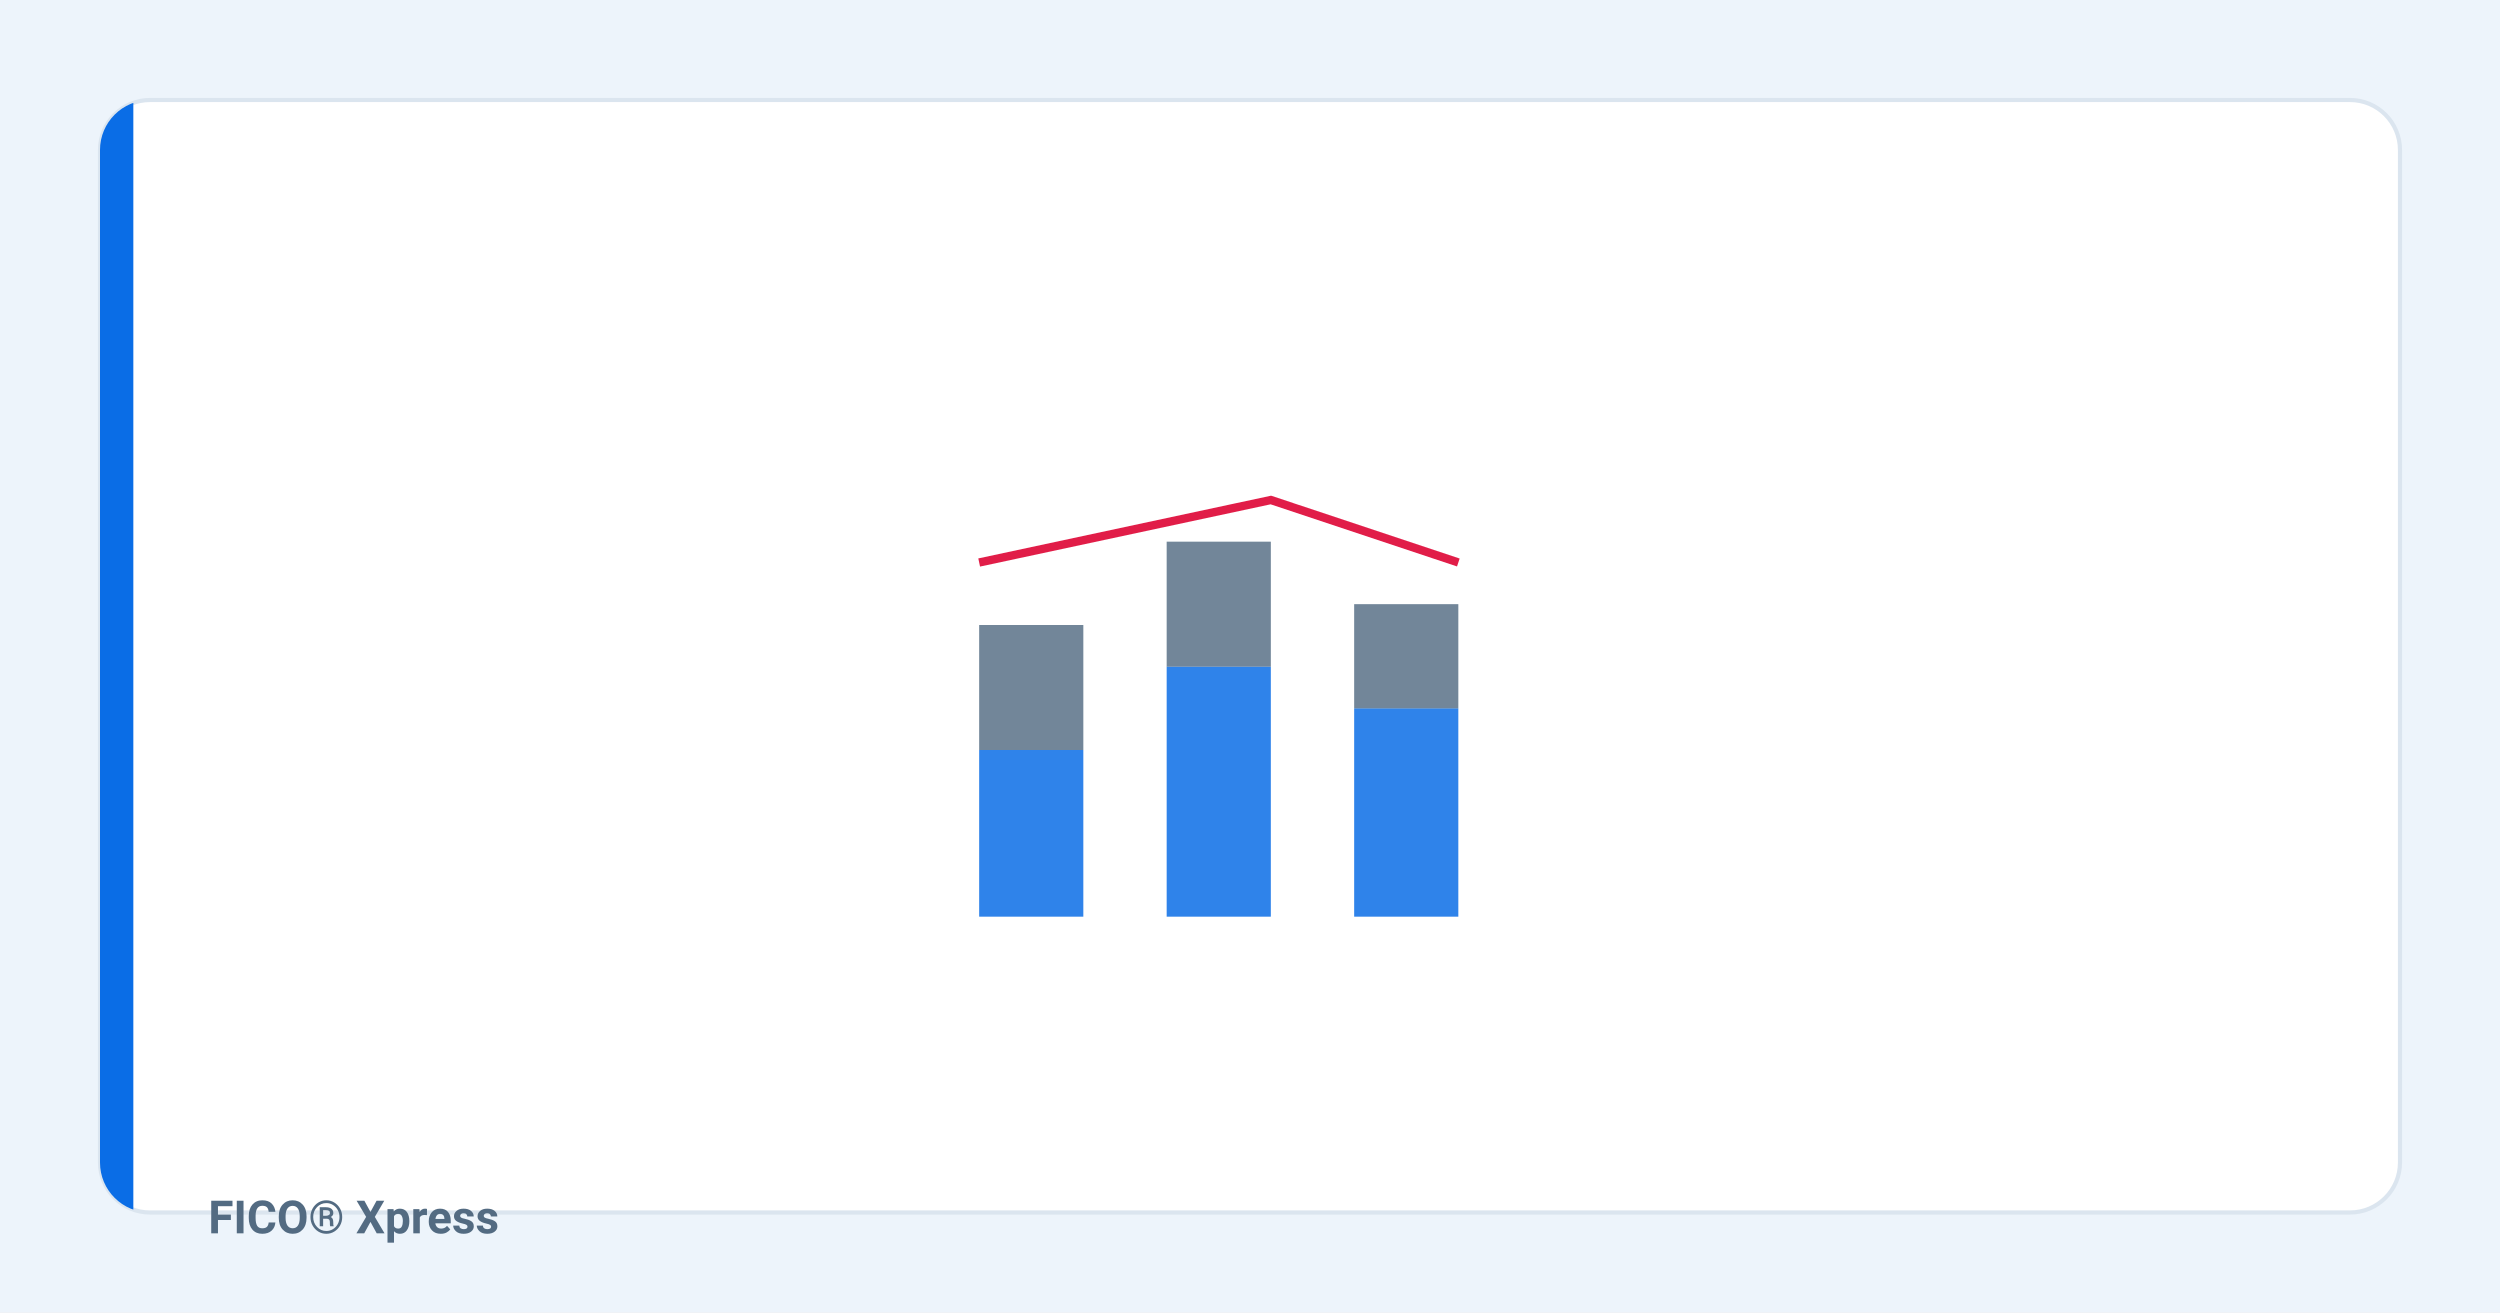
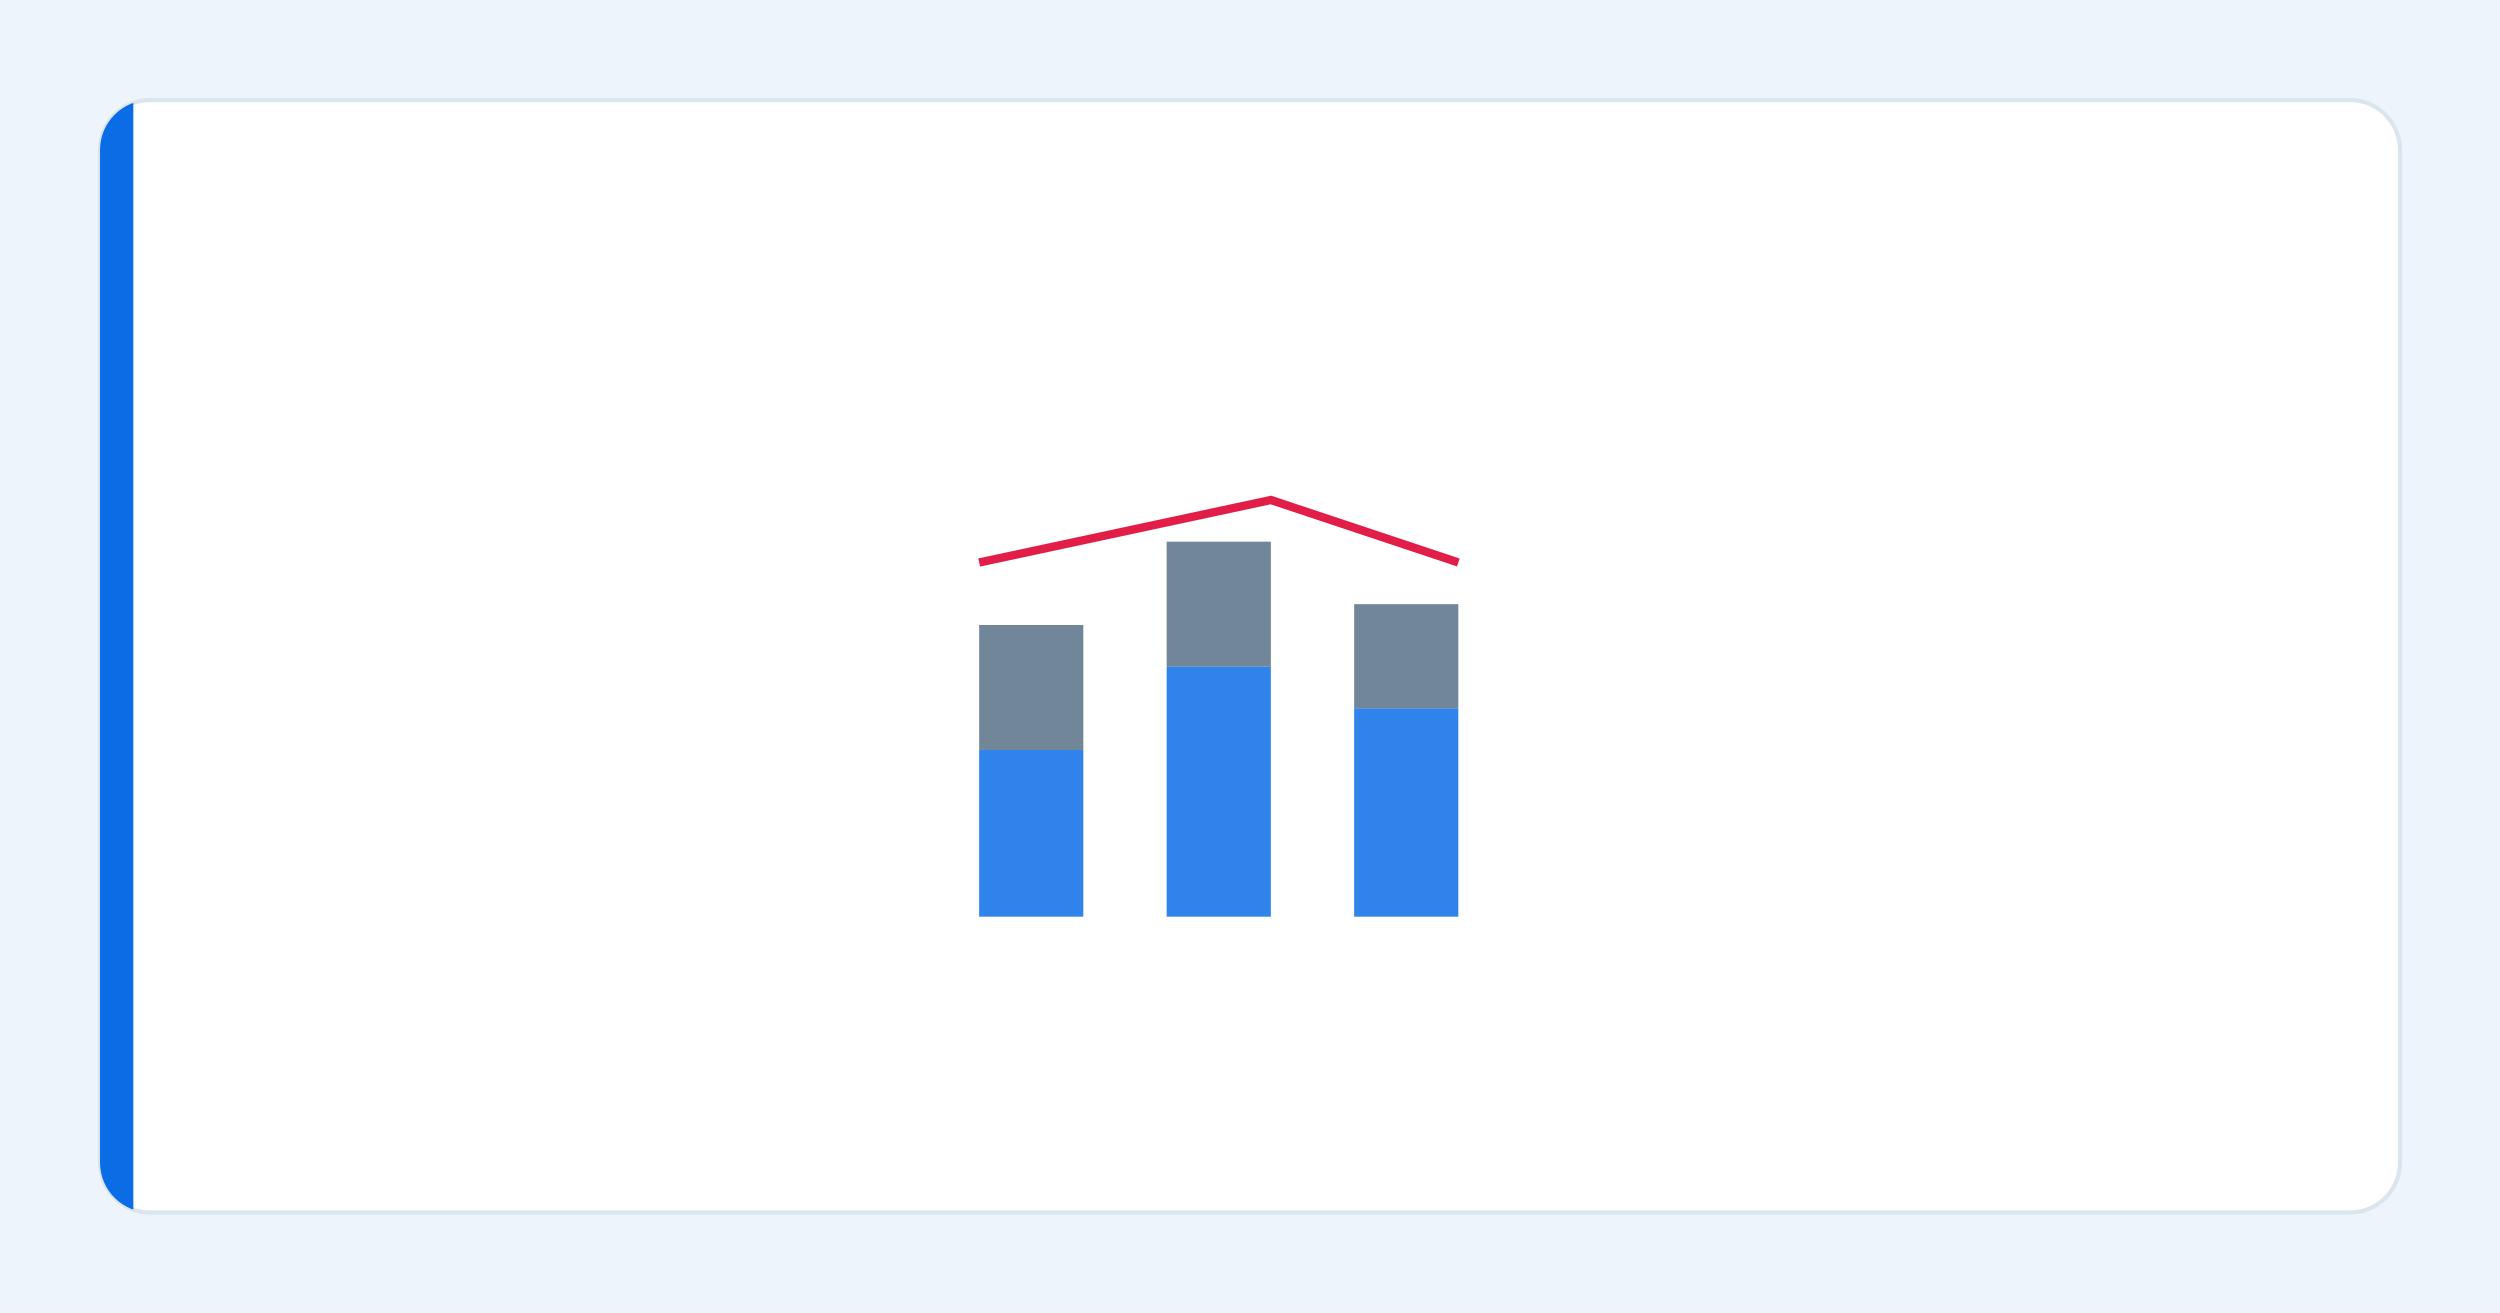
<svg xmlns="http://www.w3.org/2000/svg" width="1200" height="630" viewBox="0 0 1200 630">
  <defs>
    <clipPath id="card">
      <rect x="48" y="48" width="1104" height="534" rx="24" />
    </clipPath>
  </defs>
  <rect width="1200" height="630" fill="#edf4fb" />
  <rect x="48" y="48" width="1104" height="534" rx="24" fill="#ffffff" stroke="#dbe5ef" stroke-width="2" />
  <rect x="48" y="48" width="16" height="534" fill="#0a6de6" clip-path="url(#card)" />
  <g opacity="0.85">
    <rect x="470" y="360" width="50" height="80" fill="#0a6de6" />
    <rect x="470" y="300" width="50" height="60" fill="#123554" opacity="0.7" />
    <rect x="560" y="320" width="50" height="120" fill="#0a6de6" />
    <rect x="560" y="260" width="50" height="60" fill="#123554" opacity="0.7" />
    <rect x="650" y="340" width="50" height="100" fill="#0a6de6" />
    <rect x="650" y="290" width="50" height="50" fill="#123554" opacity="0.7" />
  </g>
  <polyline points="470,270 610,240 700,270" fill="none" stroke="#e11d48" stroke-width="4" />
-   <text x="100" y="592" fill="#536b82" font-family="ui-sans-serif, system-ui, -apple-system, Segoe UI, Roboto, Arial" font-size="22" font-weight="600">
-     FICO® Xpress
-   </text>
</svg>
